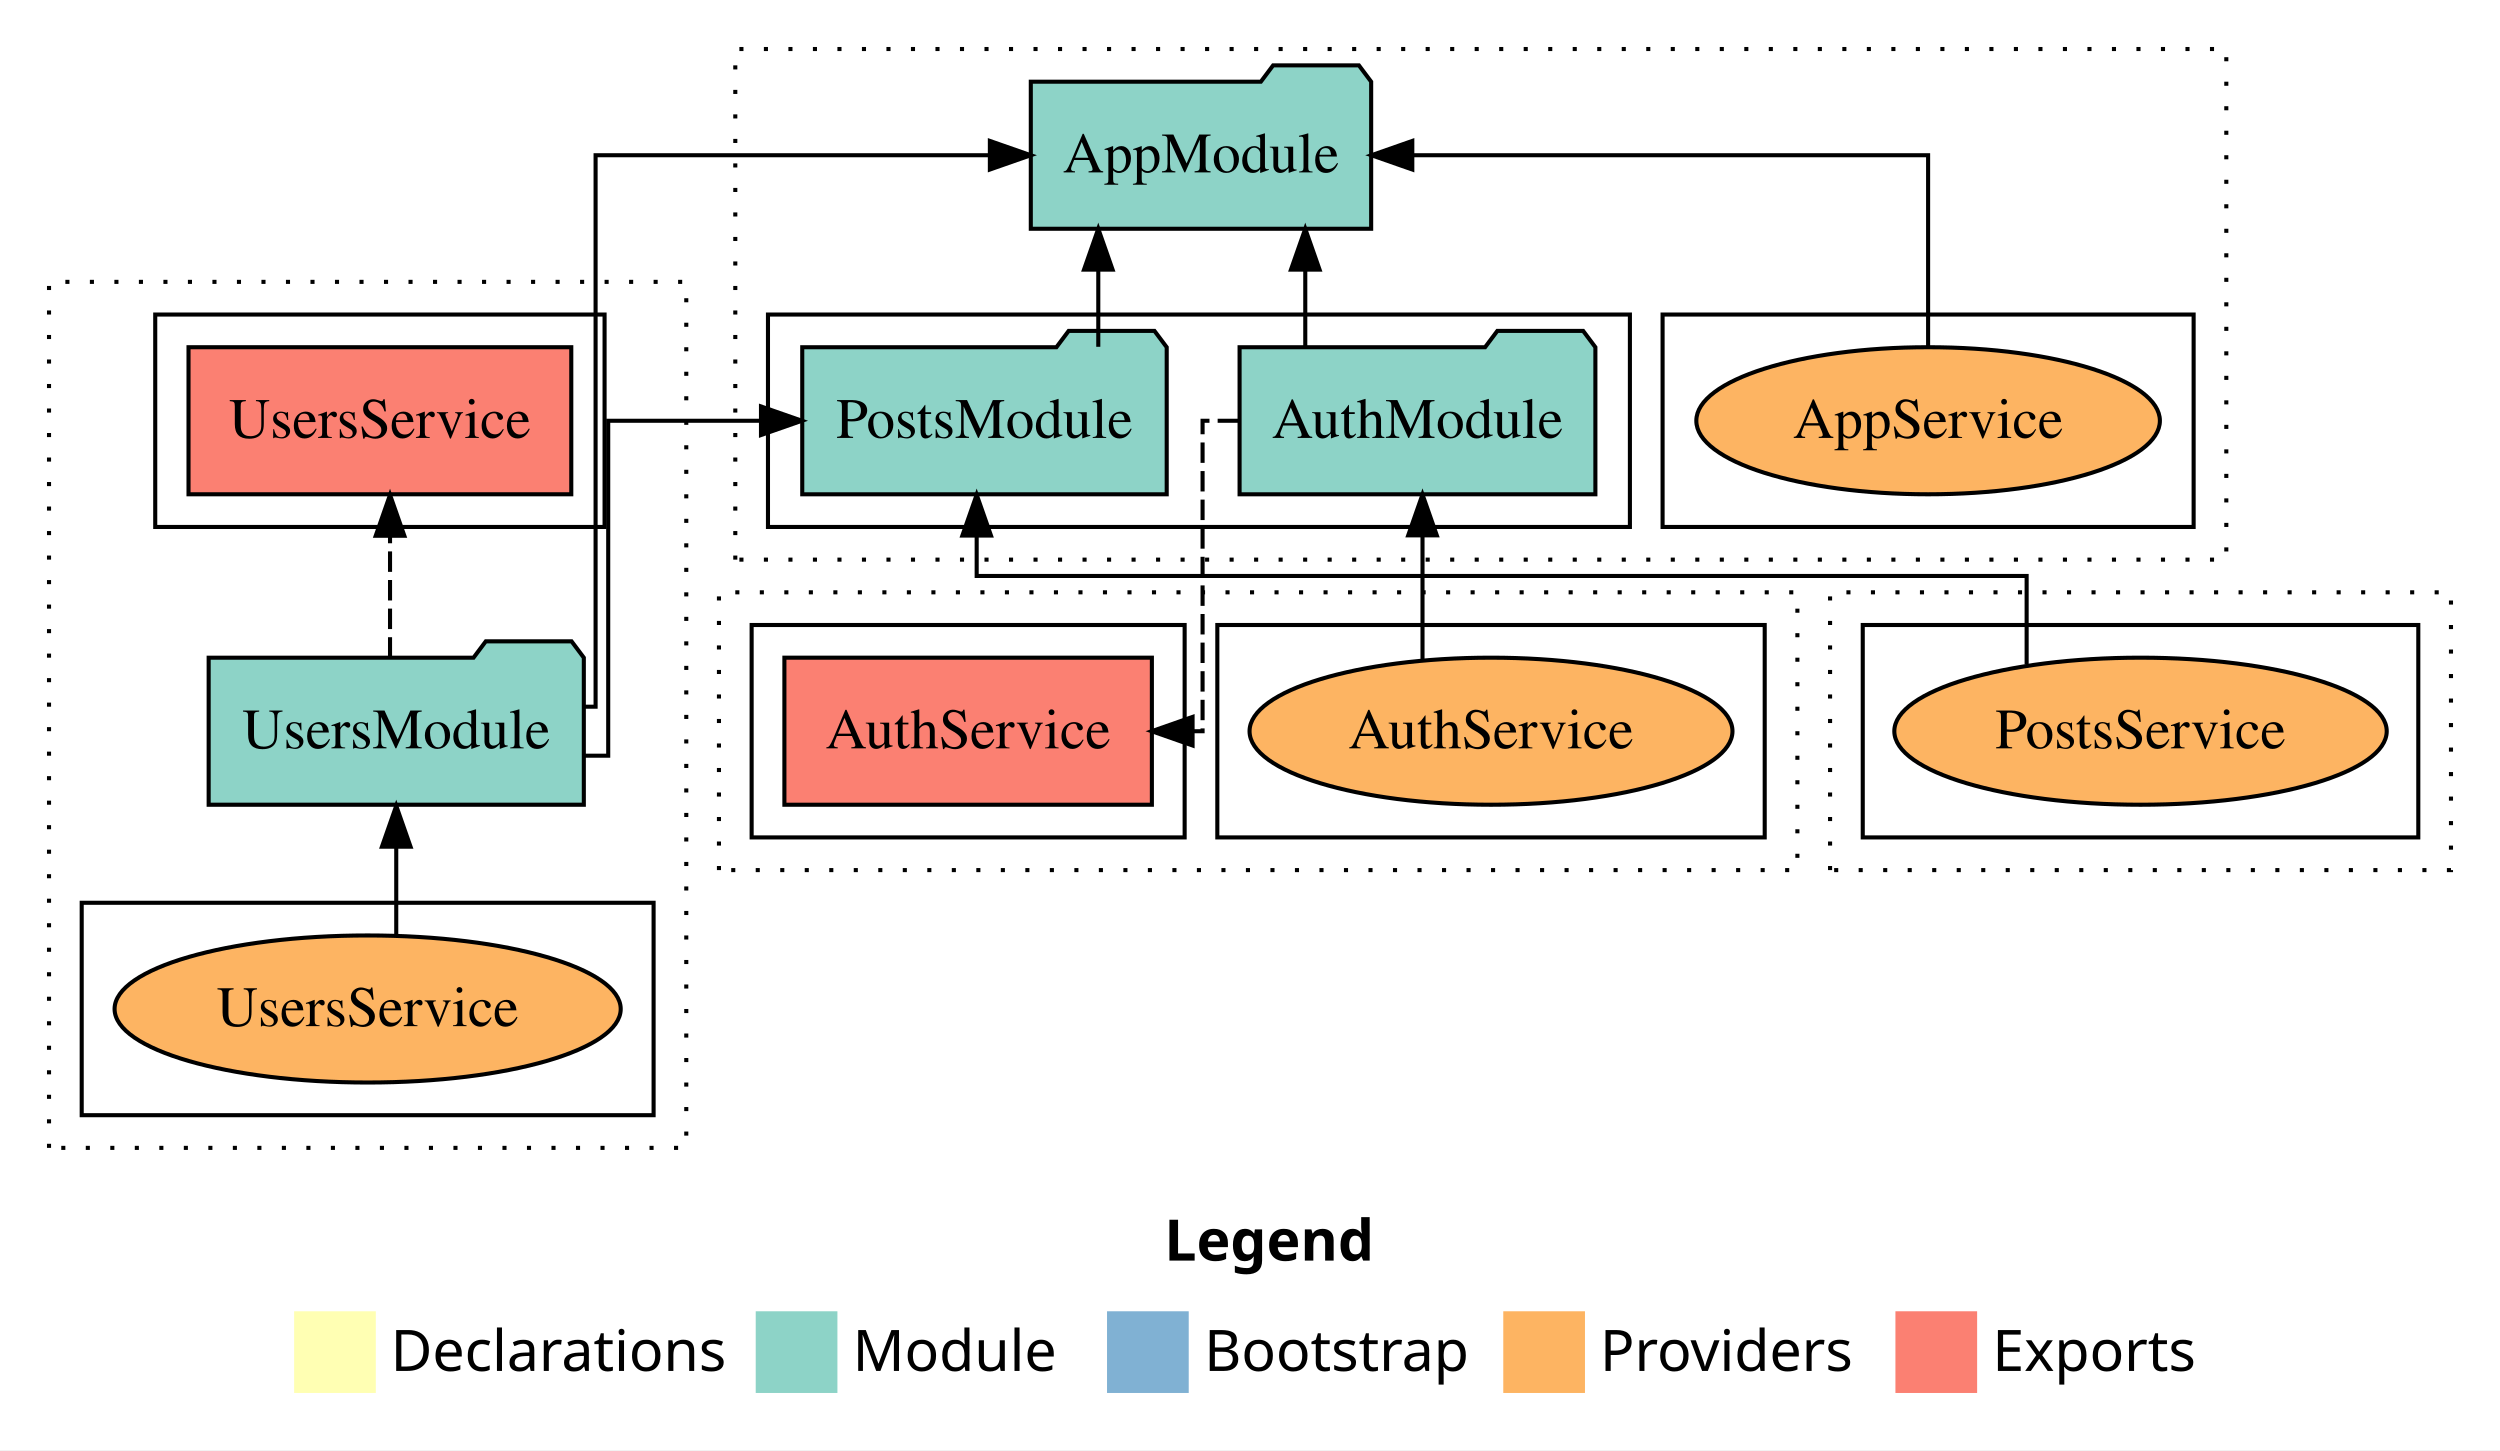
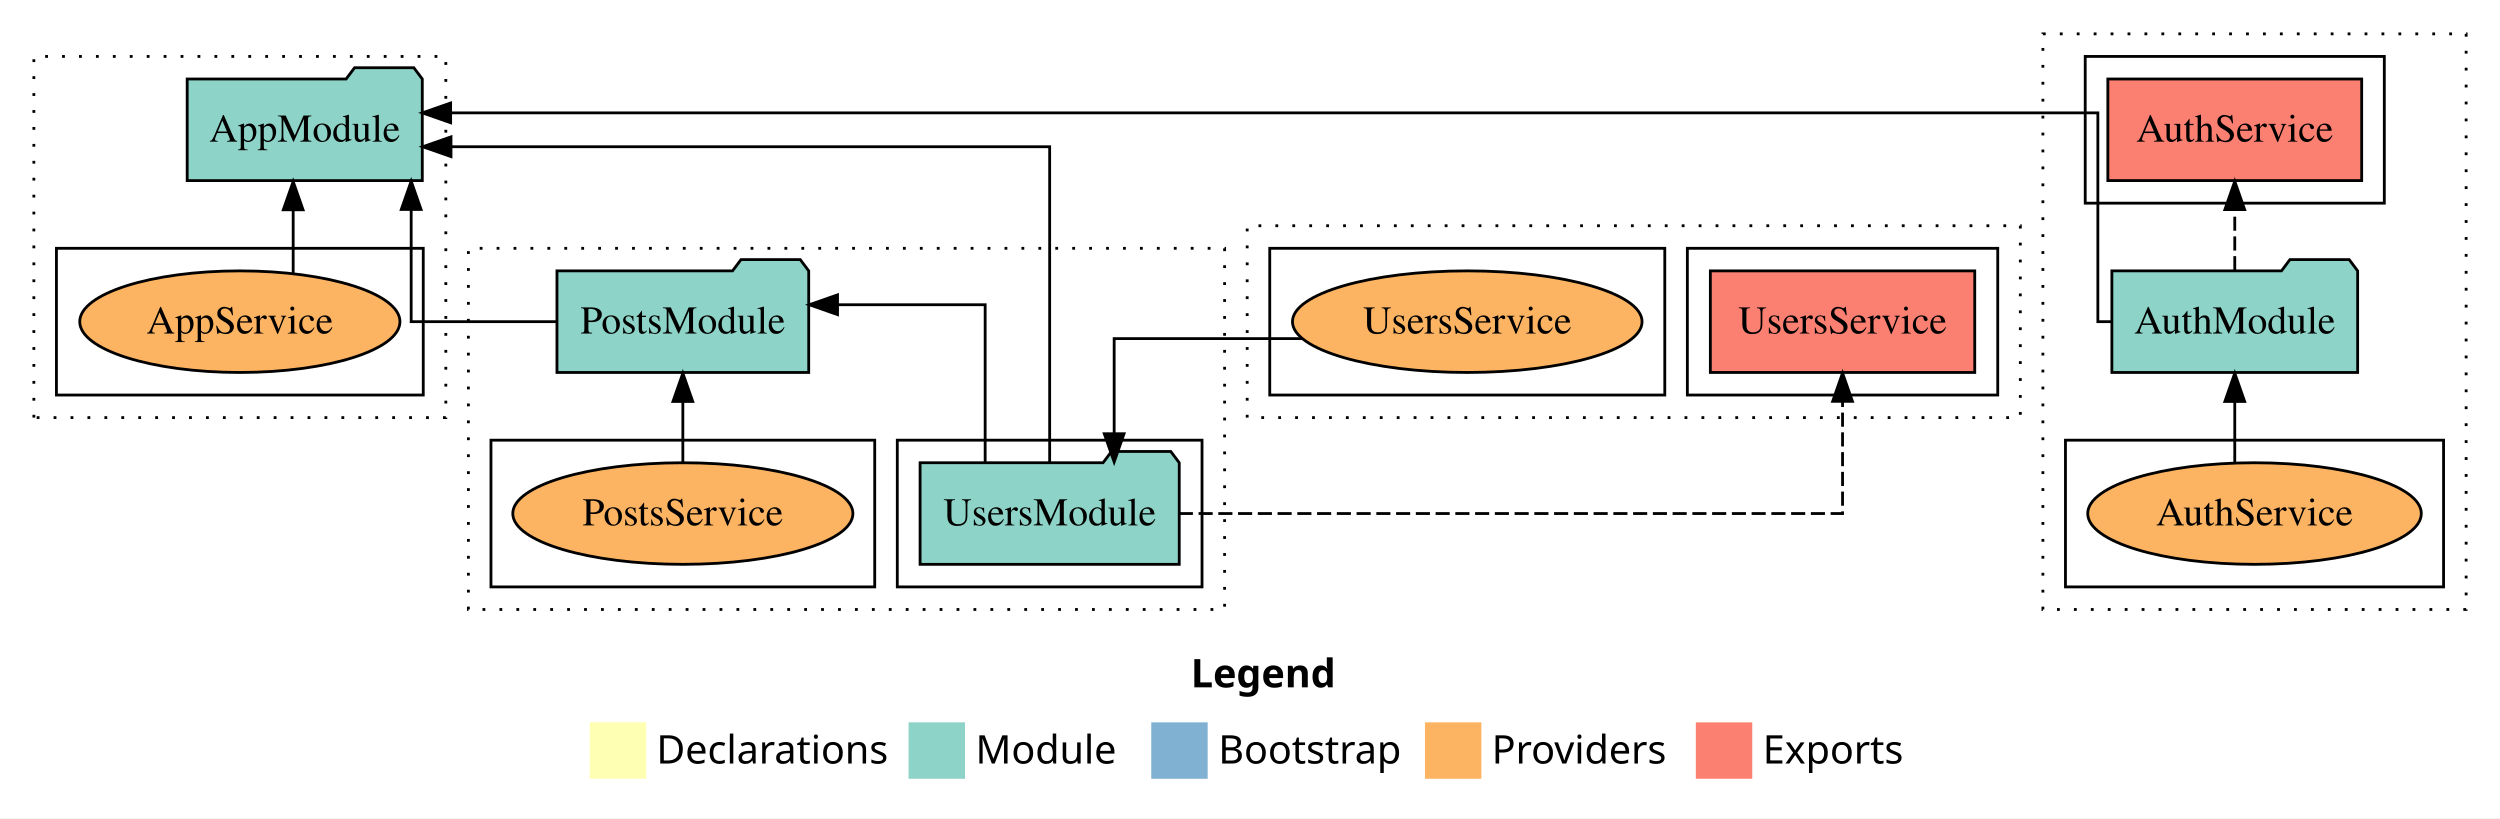
- <svg xmlns="http://www.w3.org/2000/svg" width="612pt" height="355pt" viewBox="0.00 0.00 612.00 355.00">
-   <g id="graph0" class="graph" transform="scale(1 1) rotate(0) translate(4 351)">
-     <polygon fill="white" stroke="transparent" points="-4,4 -4,-351 608,-351 608,4 -4,4" />
-     <text text-anchor="start" x="281.01" y="-42.4" font-family="Times-12" font-weight="bold" font-size="14.00">Legend</text>
-     <polygon fill="#ffffb3" stroke="transparent" points="68,-10 68,-30 88,-30 88,-10 68,-10" />
-     <text text-anchor="start" x="91.63" y="-15.4" font-family="Times-12" font-size="14.00">  Declarations</text>
-     <polygon fill="#8dd3c7" stroke="transparent" points="181,-10 181,-30 201,-30 201,-10 181,-10" />
-     <text text-anchor="start" x="204.73" y="-15.4" font-family="Times-12" font-size="14.00">  Module</text>
-     <polygon fill="#80b1d3" stroke="transparent" points="267,-10 267,-30 287,-30 287,-10 267,-10" />
-     <text text-anchor="start" x="290.78" y="-15.4" font-family="Times-12" font-size="14.00">  Bootstrap</text>
-     <polygon fill="#fdb462" stroke="transparent" points="364,-10 364,-30 384,-30 384,-10 364,-10" />
-     <text text-anchor="start" x="387.67" y="-15.4" font-family="Times-12" font-size="14.00">  Providers</text>
-     <polygon fill="#fb8072" stroke="transparent" points="460,-10 460,-30 480,-30 480,-10 460,-10" />
-     <text text-anchor="start" x="483.73" y="-15.4" font-family="Times-12" font-size="14.00">  Exports</text>
+ <svg xmlns="http://www.w3.org/2000/svg" width="886pt" height="290pt" viewBox="0.00 0.00 886.00 290.00">
+   <g id="graph0" class="graph" transform="scale(1 1) rotate(0) translate(4 286)">
+     <polygon fill="white" stroke="transparent" points="-4,4 -4,-286 882,-286 882,4 -4,4" />
+     <text text-anchor="start" x="418.01" y="-42.4" font-family="Times-12" font-weight="bold" font-size="14.00">Legend</text>
+     <polygon fill="#ffffb3" stroke="transparent" points="205,-10 205,-30 225,-30 225,-10 205,-10" />
+     <text text-anchor="start" x="228.63" y="-15.4" font-family="Times-12" font-size="14.00">  Declarations</text>
+     <polygon fill="#8dd3c7" stroke="transparent" points="318,-10 318,-30 338,-30 338,-10 318,-10" />
+     <text text-anchor="start" x="341.73" y="-15.4" font-family="Times-12" font-size="14.00">  Module</text>
+     <polygon fill="#80b1d3" stroke="transparent" points="404,-10 404,-30 424,-30 424,-10 404,-10" />
+     <text text-anchor="start" x="427.78" y="-15.4" font-family="Times-12" font-size="14.00">  Bootstrap</text>
+     <polygon fill="#fdb462" stroke="transparent" points="501,-10 501,-30 521,-30 521,-10 501,-10" />
+     <text text-anchor="start" x="524.67" y="-15.4" font-family="Times-12" font-size="14.00">  Providers</text>
+     <polygon fill="#fb8072" stroke="transparent" points="597,-10 597,-30 617,-30 617,-10 597,-10" />
+     <text text-anchor="start" x="620.73" y="-15.4" font-family="Times-12" font-size="14.00">  Exports</text>
+     <g id="clust13" class="cluster">
+       <polygon fill="none" stroke="black" stroke-dasharray="1,5" points="162,-70 162,-198 430,-198 430,-70 162,-70" />
+     </g>
+     <g id="clust15" class="cluster">
+       <polygon fill="none" stroke="black" points="314,-78 314,-130 422,-130 422,-78 314,-78" />
+     </g>
+     <g id="clust18" class="cluster">
+       <polygon fill="none" stroke="black" points="170,-78 170,-130 306,-130 306,-78 170,-78" />
+     </g>
+     <g id="clust7" class="cluster">
+       <polygon fill="none" stroke="black" stroke-dasharray="1,5" points="720,-70 720,-274 870,-274 870,-70 720,-70" />
+     </g>
+     <g id="clust12" class="cluster">
+       <polygon fill="none" stroke="black" points="728,-78 728,-130 862,-130 862,-78 728,-78" />
+     </g>
+     <g id="clust10" class="cluster">
+       <polygon fill="none" stroke="black" points="735,-214 735,-266 841,-266 841,-214 735,-214" />
+     </g>
    <g id="clust19" class="cluster">
-       <polygon fill="none" stroke="black" stroke-dasharray="1,5" points="8,-70 8,-282 164,-282 164,-70 8,-70" />
+       <polygon fill="none" stroke="black" stroke-dasharray="1,5" points="438,-138 438,-206 712,-206 712,-138 438,-138" />
    </g>
    <g id="clust22" class="cluster">
-       <polygon fill="none" stroke="black" points="34,-222 34,-274 144,-274 144,-222 34,-222" />
+       <polygon fill="none" stroke="black" points="594,-146 594,-198 704,-198 704,-146 594,-146" />
    </g>
    <g id="clust24" class="cluster">
-       <polygon fill="none" stroke="black" points="16,-78 16,-130 156,-130 156,-78 16,-78" />
+       <polygon fill="none" stroke="black" points="446,-146 446,-198 586,-198 586,-146 446,-146" />
    </g>
    <g id="clust1" class="cluster">
-       <polygon fill="none" stroke="black" stroke-dasharray="1,5" points="176,-214 176,-339 541,-339 541,-214 176,-214" />
+       <polygon fill="none" stroke="black" stroke-dasharray="1,5" points="8,-138 8,-266 154,-266 154,-138 8,-138" />
    </g>
    <g id="clust6" class="cluster">
-       <polygon fill="none" stroke="black" points="403,-222 403,-274 533,-274 533,-222 403,-222" />
-     </g>
-     <g id="clust3" class="cluster">
-       <polygon fill="none" stroke="black" points="184,-222 184,-274 395,-274 395,-222 184,-222" />
-     </g>
-     <g id="clust13" class="cluster">
-       <polygon fill="none" stroke="black" stroke-dasharray="1,5" points="444,-138 444,-206 596,-206 596,-138 444,-138" />
-     </g>
-     <g id="clust18" class="cluster">
-       <polygon fill="none" stroke="black" points="452,-146 452,-198 588,-198 588,-146 452,-146" />
-     </g>
-     <g id="clust7" class="cluster">
-       <polygon fill="none" stroke="black" stroke-dasharray="1,5" points="172,-138 172,-206 436,-206 436,-138 172,-138" />
-     </g>
-     <g id="clust12" class="cluster">
-       <polygon fill="none" stroke="black" points="294,-146 294,-198 428,-198 428,-146 294,-146" />
-     </g>
-     <g id="clust10" class="cluster">
-       <polygon fill="none" stroke="black" points="180,-146 180,-198 286,-198 286,-146 180,-146" />
+       <polygon fill="none" stroke="black" points="16,-146 16,-198 146,-198 146,-146 16,-146" />
    </g>
    <g id="node1" class="node">
-       <polygon fill="#8dd3c7" stroke="black" points="386.55,-266 383.55,-270 362.55,-270 359.55,-266 299.45,-266 299.45,-230 386.55,-230 386.55,-266" />
-       <text text-anchor="middle" x="343" y="-243.8" font-family="Times,serif" font-size="14.00">AuthModule</text>
+       <polygon fill="#8dd3c7" stroke="black" points="831.55,-190 828.55,-194 807.55,-194 804.55,-190 744.45,-190 744.45,-154 831.55,-154 831.55,-190" />
+       <text text-anchor="middle" x="788" y="-167.8" font-family="Times,serif" font-size="14.00">AuthModule</text>
    </g>
    <g id="node4" class="node">
-       <polygon fill="#8dd3c7" stroke="black" points="331.66,-331 328.66,-335 307.66,-335 304.66,-331 248.34,-331 248.34,-295 331.66,-295 331.66,-331" />
-       <text text-anchor="middle" x="290" y="-308.8" font-family="Times,serif" font-size="14.00">AppModule</text>
+       <polygon fill="#8dd3c7" stroke="black" points="145.66,-258 142.66,-262 121.66,-262 118.66,-258 62.34,-258 62.34,-222 145.66,-222 145.66,-258" />
+       <text text-anchor="middle" x="104" y="-235.8" font-family="Times,serif" font-size="14.00">AppModule</text>
    </g>
    <g id="edge1" class="edge">
-       <path fill="none" stroke="black" d="M315.53,-266.11C315.53,-266.11 315.53,-284.99 315.53,-284.99" />
-       <polygon fill="black" stroke="black" points="312.03,-284.99 315.53,-294.99 319.03,-284.99 312.03,-284.99" />
+       <path fill="none" stroke="black" d="M744.31,-172C741.33,-172 739.48,-172 739.48,-172 739.48,-172 739.48,-246 739.48,-246 739.48,-246 155.7,-246 155.7,-246" />
+       <polygon fill="black" stroke="black" points="155.7,-242.5 145.7,-246 155.7,-249.5 155.7,-242.5" />
    </g>
    <g id="node6" class="node">
-       <polygon fill="#fb8072" stroke="black" points="277.98,-190 188.02,-190 188.02,-154 277.98,-154 277.98,-190" />
-       <text text-anchor="middle" x="233" y="-167.8" font-family="Times,serif" font-size="14.00">AuthService </text>
+       <polygon fill="#fb8072" stroke="black" points="832.98,-258 743.02,-258 743.02,-222 832.98,-222 832.98,-258" />
+       <text text-anchor="middle" x="788" y="-235.8" font-family="Times,serif" font-size="14.00">AuthService </text>
    </g>
    <g id="edge5" class="edge">
-       <path fill="none" stroke="black" stroke-dasharray="5,2" d="M299.08,-248C293.89,-248 290.39,-248 290.39,-248 290.39,-248 290.39,-172 290.39,-172 290.39,-172 287.94,-172 287.94,-172" />
-       <polygon fill="black" stroke="black" points="287.94,-168.5 277.94,-172 287.94,-175.5 287.94,-168.5" />
+       <path fill="none" stroke="black" stroke-dasharray="5,2" d="M788,-190.22C788,-190.22 788,-211.73 788,-211.73" />
+       <polygon fill="black" stroke="black" points="784.5,-211.73 788,-221.73 791.5,-211.73 784.5,-211.73" />
    </g>
    <g id="node2" class="node">
-       <polygon fill="#8dd3c7" stroke="black" points="281.61,-266 278.61,-270 257.61,-270 254.61,-266 192.39,-266 192.39,-230 281.61,-230 281.61,-266" />
-       <text text-anchor="middle" x="237" y="-243.8" font-family="Times,serif" font-size="14.00">PostsModule</text>
+       <polygon fill="#8dd3c7" stroke="black" points="282.61,-190 279.61,-194 258.61,-194 255.61,-190 193.39,-190 193.39,-154 282.61,-154 282.61,-190" />
+       <text text-anchor="middle" x="238" y="-167.8" font-family="Times,serif" font-size="14.00">PostsModule</text>
    </g>
    <g id="edge2" class="edge">
-       <path fill="none" stroke="black" d="M264.86,-266.11C264.86,-266.11 264.86,-284.99 264.86,-284.99" />
-       <polygon fill="black" stroke="black" points="261.36,-284.99 264.86,-294.99 268.36,-284.99 261.36,-284.99" />
+       <path fill="none" stroke="black" d="M193.24,-172C168.1,-172 141.72,-172 141.72,-172 141.72,-172 141.72,-211.78 141.72,-211.78" />
+       <polygon fill="black" stroke="black" points="138.22,-211.78 141.72,-221.78 145.22,-211.78 138.22,-211.78" />
    </g>
    <g id="node3" class="node">
-       <polygon fill="#8dd3c7" stroke="black" points="138.92,-190 135.92,-194 114.92,-194 111.92,-190 47.08,-190 47.08,-154 138.92,-154 138.92,-190" />
-       <text text-anchor="middle" x="93" y="-167.8" font-family="Times,serif" font-size="14.00">UsersModule</text>
+       <polygon fill="#8dd3c7" stroke="black" points="413.92,-122 410.92,-126 389.92,-126 386.92,-122 322.08,-122 322.08,-86 413.92,-86 413.92,-122" />
+       <text text-anchor="middle" x="368" y="-99.8" font-family="Times,serif" font-size="14.00">UsersModule</text>
    </g>
    <g id="edge7" class="edge">
-       <path fill="none" stroke="black" d="M138.94,-166C142.58,-166 144.89,-166 144.89,-166 144.89,-166 144.89,-248 144.89,-248 144.89,-248 182.29,-248 182.29,-248" />
-       <polygon fill="black" stroke="black" points="182.29,-251.5 192.29,-248 182.29,-244.5 182.29,-251.5" />
+       <path fill="none" stroke="black" d="M345.14,-122.29C345.14,-144.21 345.14,-178 345.14,-178 345.14,-178 292.82,-178 292.82,-178" />
+       <polygon fill="black" stroke="black" points="292.82,-174.5 282.82,-178 292.82,-181.5 292.82,-174.5" />
    </g>
    <g id="edge3" class="edge">
-       <path fill="none" stroke="black" d="M138.89,-178C140.72,-178 141.8,-178 141.8,-178 141.8,-178 141.8,-313 141.8,-313 141.8,-313 238.32,-313 238.32,-313" />
-       <polygon fill="black" stroke="black" points="238.32,-316.5 248.32,-313 238.32,-309.5 238.32,-316.5" />
+       <path fill="none" stroke="black" d="M368,-122.08C368,-157.8 368,-234 368,-234 368,-234 155.83,-234 155.83,-234" />
+       <polygon fill="black" stroke="black" points="155.83,-230.5 145.83,-234 155.83,-237.5 155.83,-230.5" />
    </g>
    <g id="node9" class="node">
-       <polygon fill="#fb8072" stroke="black" points="135.85,-266 42.15,-266 42.15,-230 135.85,-230 135.85,-266" />
-       <text text-anchor="middle" x="89" y="-243.8" font-family="Times,serif" font-size="14.00">UsersService </text>
+       <polygon fill="#fb8072" stroke="black" points="695.85,-190 602.15,-190 602.15,-154 695.85,-154 695.85,-190" />
+       <text text-anchor="middle" x="649" y="-167.8" font-family="Times,serif" font-size="14.00">UsersService </text>
    </g>
    <g id="edge9" class="edge">
-       <path fill="none" stroke="black" stroke-dasharray="5,2" d="M91.48,-190.01C91.48,-190.01 91.48,-219.85 91.48,-219.85" />
-       <polygon fill="black" stroke="black" points="87.98,-219.85 91.48,-229.85 94.98,-219.85 87.98,-219.85" />
+       <path fill="none" stroke="black" stroke-dasharray="5,2" d="M413.77,-104C493.4,-104 649,-104 649,-104 649,-104 649,-143.78 649,-143.78" />
+       <polygon fill="black" stroke="black" points="645.5,-143.78 649,-153.78 652.5,-143.78 645.5,-143.78" />
    </g>
    <g id="node5" class="node">
-       <ellipse fill="#fdb462" stroke="black" cx="468" cy="-248" rx="56.74" ry="18" />
-       <text text-anchor="middle" x="468" y="-243.8" font-family="Times,serif" font-size="14.00">AppService</text>
+       <ellipse fill="#fdb462" stroke="black" cx="81" cy="-172" rx="56.74" ry="18" />
+       <text text-anchor="middle" x="81" y="-167.8" font-family="Times,serif" font-size="14.00">AppService</text>
    </g>
    <g id="edge4" class="edge">
-       <path fill="none" stroke="black" d="M468,-266.11C468,-285.34 468,-313 468,-313 468,-313 341.73,-313 341.73,-313" />
-       <polygon fill="black" stroke="black" points="341.73,-309.5 331.73,-313 341.73,-316.5 341.73,-309.5" />
+       <path fill="none" stroke="black" d="M99.9,-189.16C99.9,-189.16 99.9,-211.65 99.9,-211.65" />
+       <polygon fill="black" stroke="black" points="96.4,-211.65 99.9,-221.65 103.4,-211.65 96.4,-211.65" />
    </g>
    <g id="node7" class="node">
-       <ellipse fill="#fdb462" stroke="black" cx="361" cy="-172" rx="59.11" ry="18" />
-       <text text-anchor="middle" x="361" y="-167.8" font-family="Times,serif" font-size="14.00">AuthService</text>
+       <ellipse fill="#fdb462" stroke="black" cx="795" cy="-104" rx="59.11" ry="18" />
+       <text text-anchor="middle" x="795" y="-99.8" font-family="Times,serif" font-size="14.00">AuthService</text>
    </g>
    <g id="edge6" class="edge">
-       <path fill="none" stroke="black" d="M344.23,-189.63C344.23,-189.63 344.23,-219.94 344.23,-219.94" />
-       <polygon fill="black" stroke="black" points="340.73,-219.94 344.23,-229.94 347.73,-219.94 340.73,-219.94" />
+       <path fill="none" stroke="black" d="M788,-122.22C788,-122.22 788,-143.73 788,-143.73" />
+       <polygon fill="black" stroke="black" points="784.5,-143.73 788,-153.73 791.5,-143.73 784.5,-143.73" />
    </g>
    <g id="node8" class="node">
-       <ellipse fill="#fdb462" stroke="black" cx="520" cy="-172" rx="60.27" ry="18" />
-       <text text-anchor="middle" x="520" y="-167.8" font-family="Times,serif" font-size="14.00">PostsService</text>
+       <ellipse fill="#fdb462" stroke="black" cx="238" cy="-104" rx="60.27" ry="18" />
+       <text text-anchor="middle" x="238" y="-99.8" font-family="Times,serif" font-size="14.00">PostsService</text>
    </g>
    <g id="edge8" class="edge">
-       <path fill="none" stroke="black" d="M492.12,-188.34C492.12,-198.64 492.12,-210 492.12,-210 492.12,-210 235.09,-210 235.09,-210 235.09,-210 235.09,-219.89 235.09,-219.89" />
-       <polygon fill="black" stroke="black" points="231.59,-219.89 235.09,-229.89 238.59,-219.89 231.59,-219.89" />
+       <path fill="none" stroke="black" d="M238,-122.22C238,-122.22 238,-143.73 238,-143.73" />
+       <polygon fill="black" stroke="black" points="234.5,-143.73 238,-153.73 241.5,-143.73 234.5,-143.73" />
    </g>
    <g id="node10" class="node">
-       <ellipse fill="#fdb462" stroke="black" cx="86" cy="-104" rx="61.95" ry="18" />
-       <text text-anchor="middle" x="86" y="-99.8" font-family="Times,serif" font-size="14.00">UsersService</text>
+       <ellipse fill="#fdb462" stroke="black" cx="516" cy="-172" rx="61.95" ry="18" />
+       <text text-anchor="middle" x="516" y="-167.8" font-family="Times,serif" font-size="14.00">UsersService</text>
    </g>
    <g id="edge10" class="edge">
-       <path fill="none" stroke="black" d="M93,-122.22C93,-122.22 93,-143.73 93,-143.73" />
-       <polygon fill="black" stroke="black" points="89.5,-143.73 93,-153.73 96.5,-143.73 89.5,-143.73" />
+       <path fill="none" stroke="black" d="M457.46,-166C424.89,-166 390.86,-166 390.86,-166 390.86,-166 390.86,-132.27 390.86,-132.27" />
+       <polygon fill="black" stroke="black" points="394.36,-132.27 390.86,-122.27 387.36,-132.27 394.36,-132.27" />
    </g>
  </g>
</svg>
